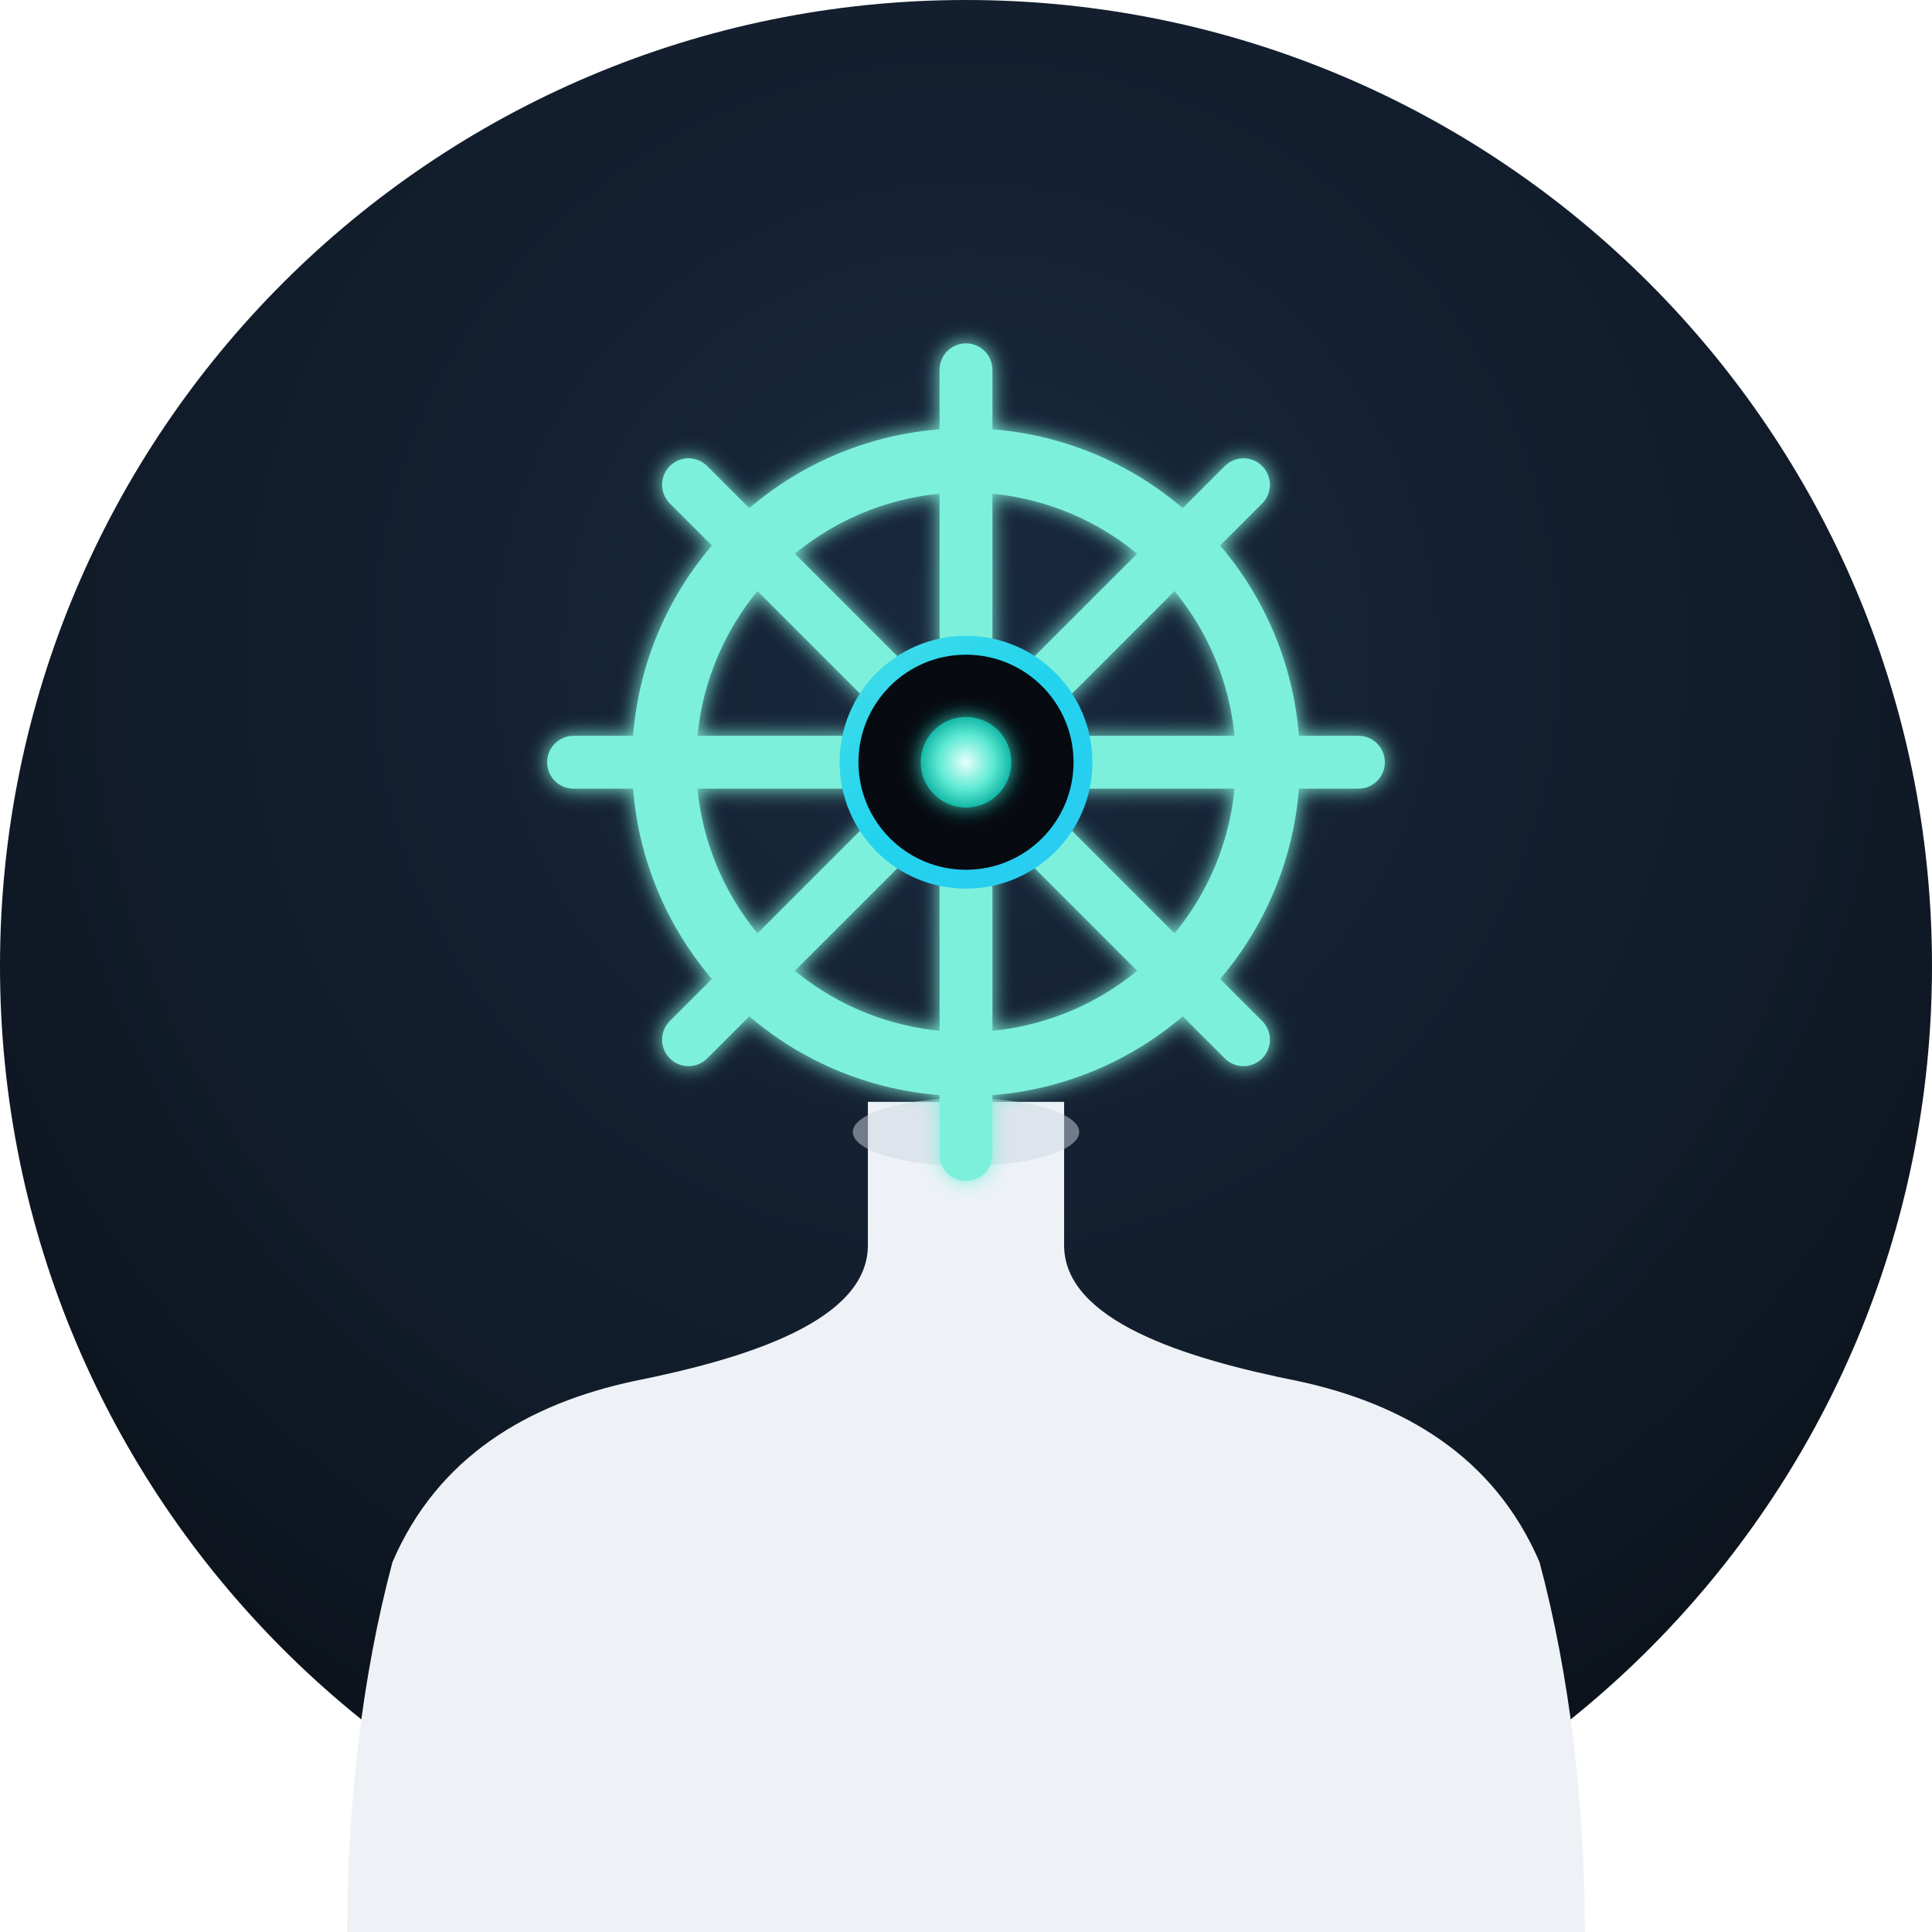
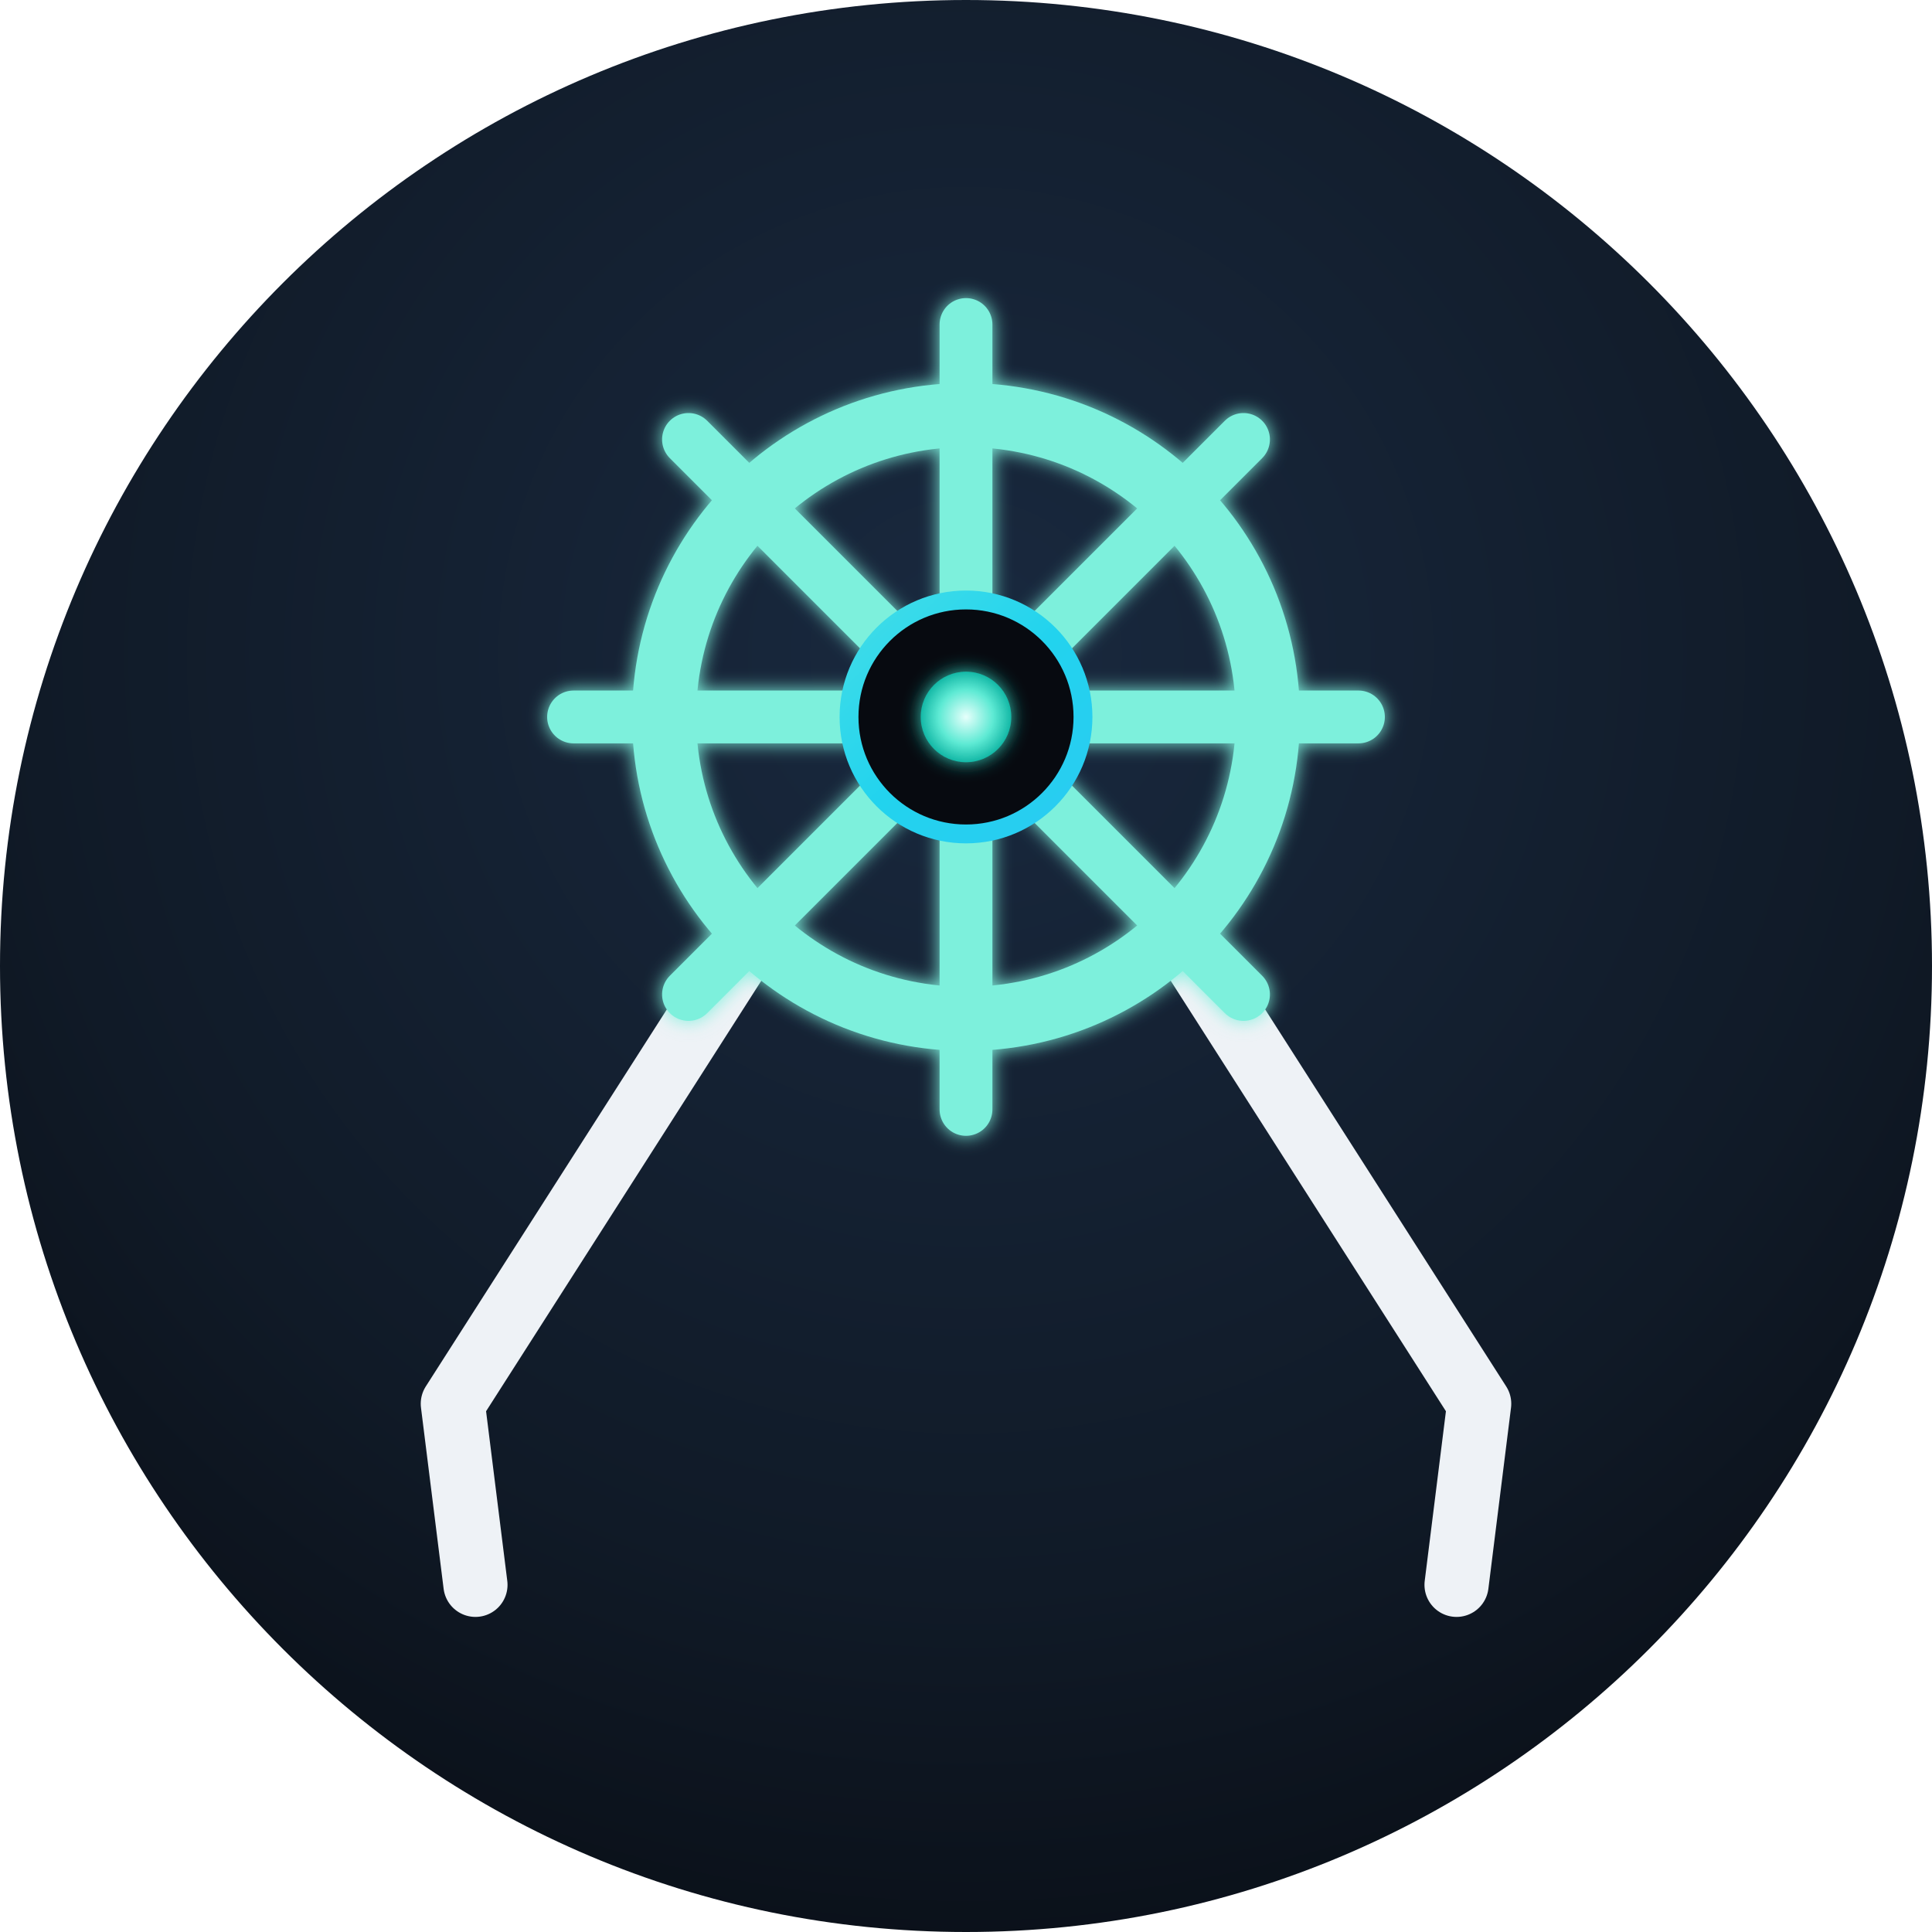
<svg xmlns="http://www.w3.org/2000/svg" viewBox="0 0 512 512" width="512" height="512" role="img" aria-label="Helm">
  <defs>
    <radialGradient id="bg" cx="50%" cy="34%" r="80%">
      <stop offset="0%" stop-color="#19293f" />
      <stop offset="60%" stop-color="#101a27" />
      <stop offset="100%" stop-color="#070a10" />
    </radialGradient>
-     <linearGradient id="wheel" gradientUnits="userSpaceOnUse" x1="170" y1="110" x2="342" y2="290">
+     <linearGradient id="wheel" gradientUnits="userSpaceOnUse" x1="170" y1="100" x2="342" y2="280">
      <stop offset="0%" stop-color="#7df0dc" />
      <stop offset="50%" stop-color="#22d3ee" />
      <stop offset="100%" stop-color="#38bdf8" />
    </linearGradient>
    <radialGradient id="core" cx="50%" cy="50%" r="50%">
      <stop offset="0%" stop-color="#e6fffb" />
      <stop offset="60%" stop-color="#5eead4" />
      <stop offset="100%" stop-color="#14b8a6" />
    </radialGradient>
    <filter id="glow" x="-30%" y="-30%" width="160%" height="160%">
-       <feGaussianBlur stdDeviation="2.6" result="b" />
+       <feGaussianBlur stdDeviation="2.4" result="b" />
      <feMerge>
        <feMergeNode in="b" />
        <feMergeNode in="SourceGraphic" />
      </feMerge>
    </filter>
  </defs>
  <circle cx="256" cy="256" r="256" fill="url(#bg)" />
-   <path d="M230 292 L230 330            C230 350 198 360 168 366            C140 372 116 386 104 414            C96 444 92 478 92 512            L420 512            C420 478 416 444 408 414            C396 386 372 372 344 366            C314 360 282 350 282 330            L282 292 Z" fill="#eef2f6" />
-   <ellipse cx="256" cy="300" rx="30" ry="9" fill="#cdd6df" opacity="0.5" />
-   <g transform="translate(256,202)" filter="url(#glow)" fill="none" stroke="url(#wheel)" stroke-linecap="round" stroke-linejoin="round">
+   <g fill="none" stroke="#eef2f6" stroke-width="17" stroke-linecap="round" stroke-linejoin="round">
+     <path d="M198 250 L120 372 L126 420" />
+     <path d="M314 250 L392 372 L386 420" />
+   </g>
+   <g transform="translate(256,190)" filter="url(#glow)" fill="none" stroke="url(#wheel)" stroke-linecap="round" stroke-linejoin="round">
    <g stroke-width="14">
      <line y2="-104" />
      <line y2="-104" transform="rotate(45)" />
      <line y2="-104" transform="rotate(90)" />
      <line y2="-104" transform="rotate(135)" />
      <line y2="-104" transform="rotate(180)" />
      <line y2="-104" transform="rotate(225)" />
      <line y2="-104" transform="rotate(270)" />
      <line y2="-104" transform="rotate(315)" />
    </g>
    <circle r="80" stroke-width="17" />
  </g>
-   <circle cx="256" cy="202" r="31" fill="#070a10" />
-   <circle cx="256" cy="202" r="31" fill="none" stroke="url(#wheel)" stroke-width="5" />
-   <circle cx="256" cy="202" r="12" fill="url(#core)" filter="url(#glow)" />
+   <circle cx="256" cy="190" r="31" fill="#070a10" />
+   <circle cx="256" cy="190" r="31" fill="none" stroke="url(#wheel)" stroke-width="5" />
+   <circle cx="256" cy="190" r="12" fill="url(#core)" filter="url(#glow)" />
</svg>
